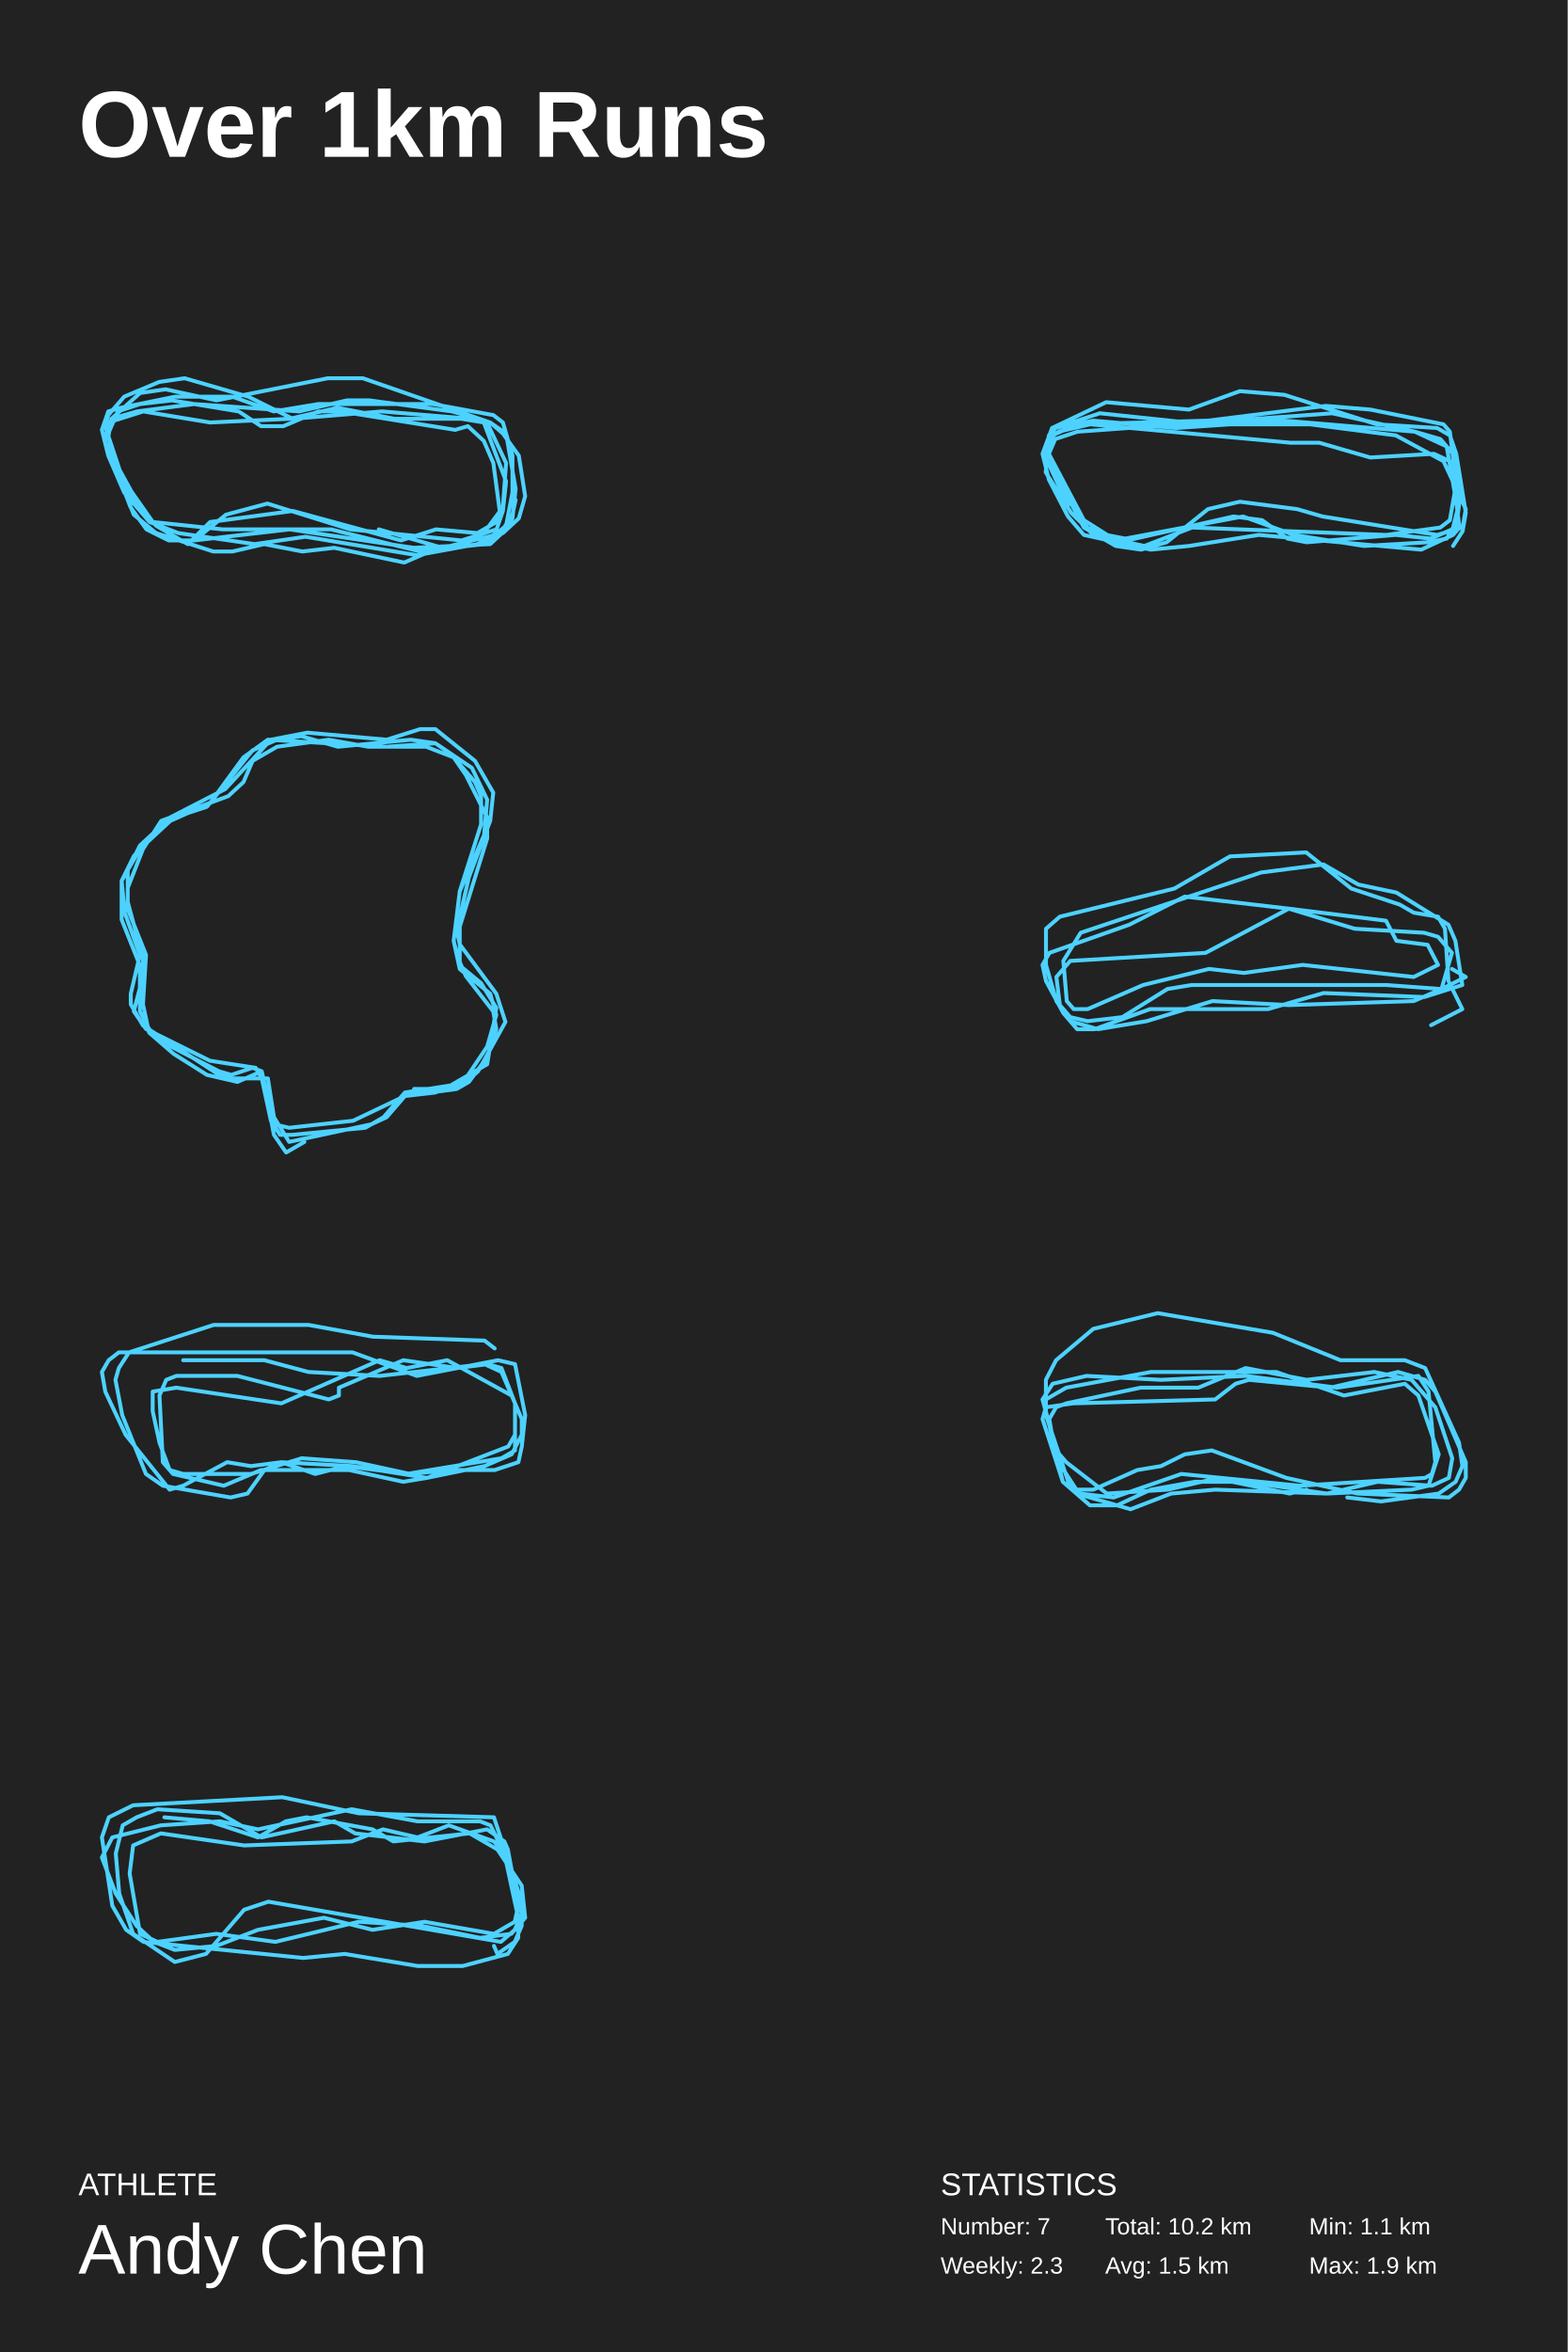
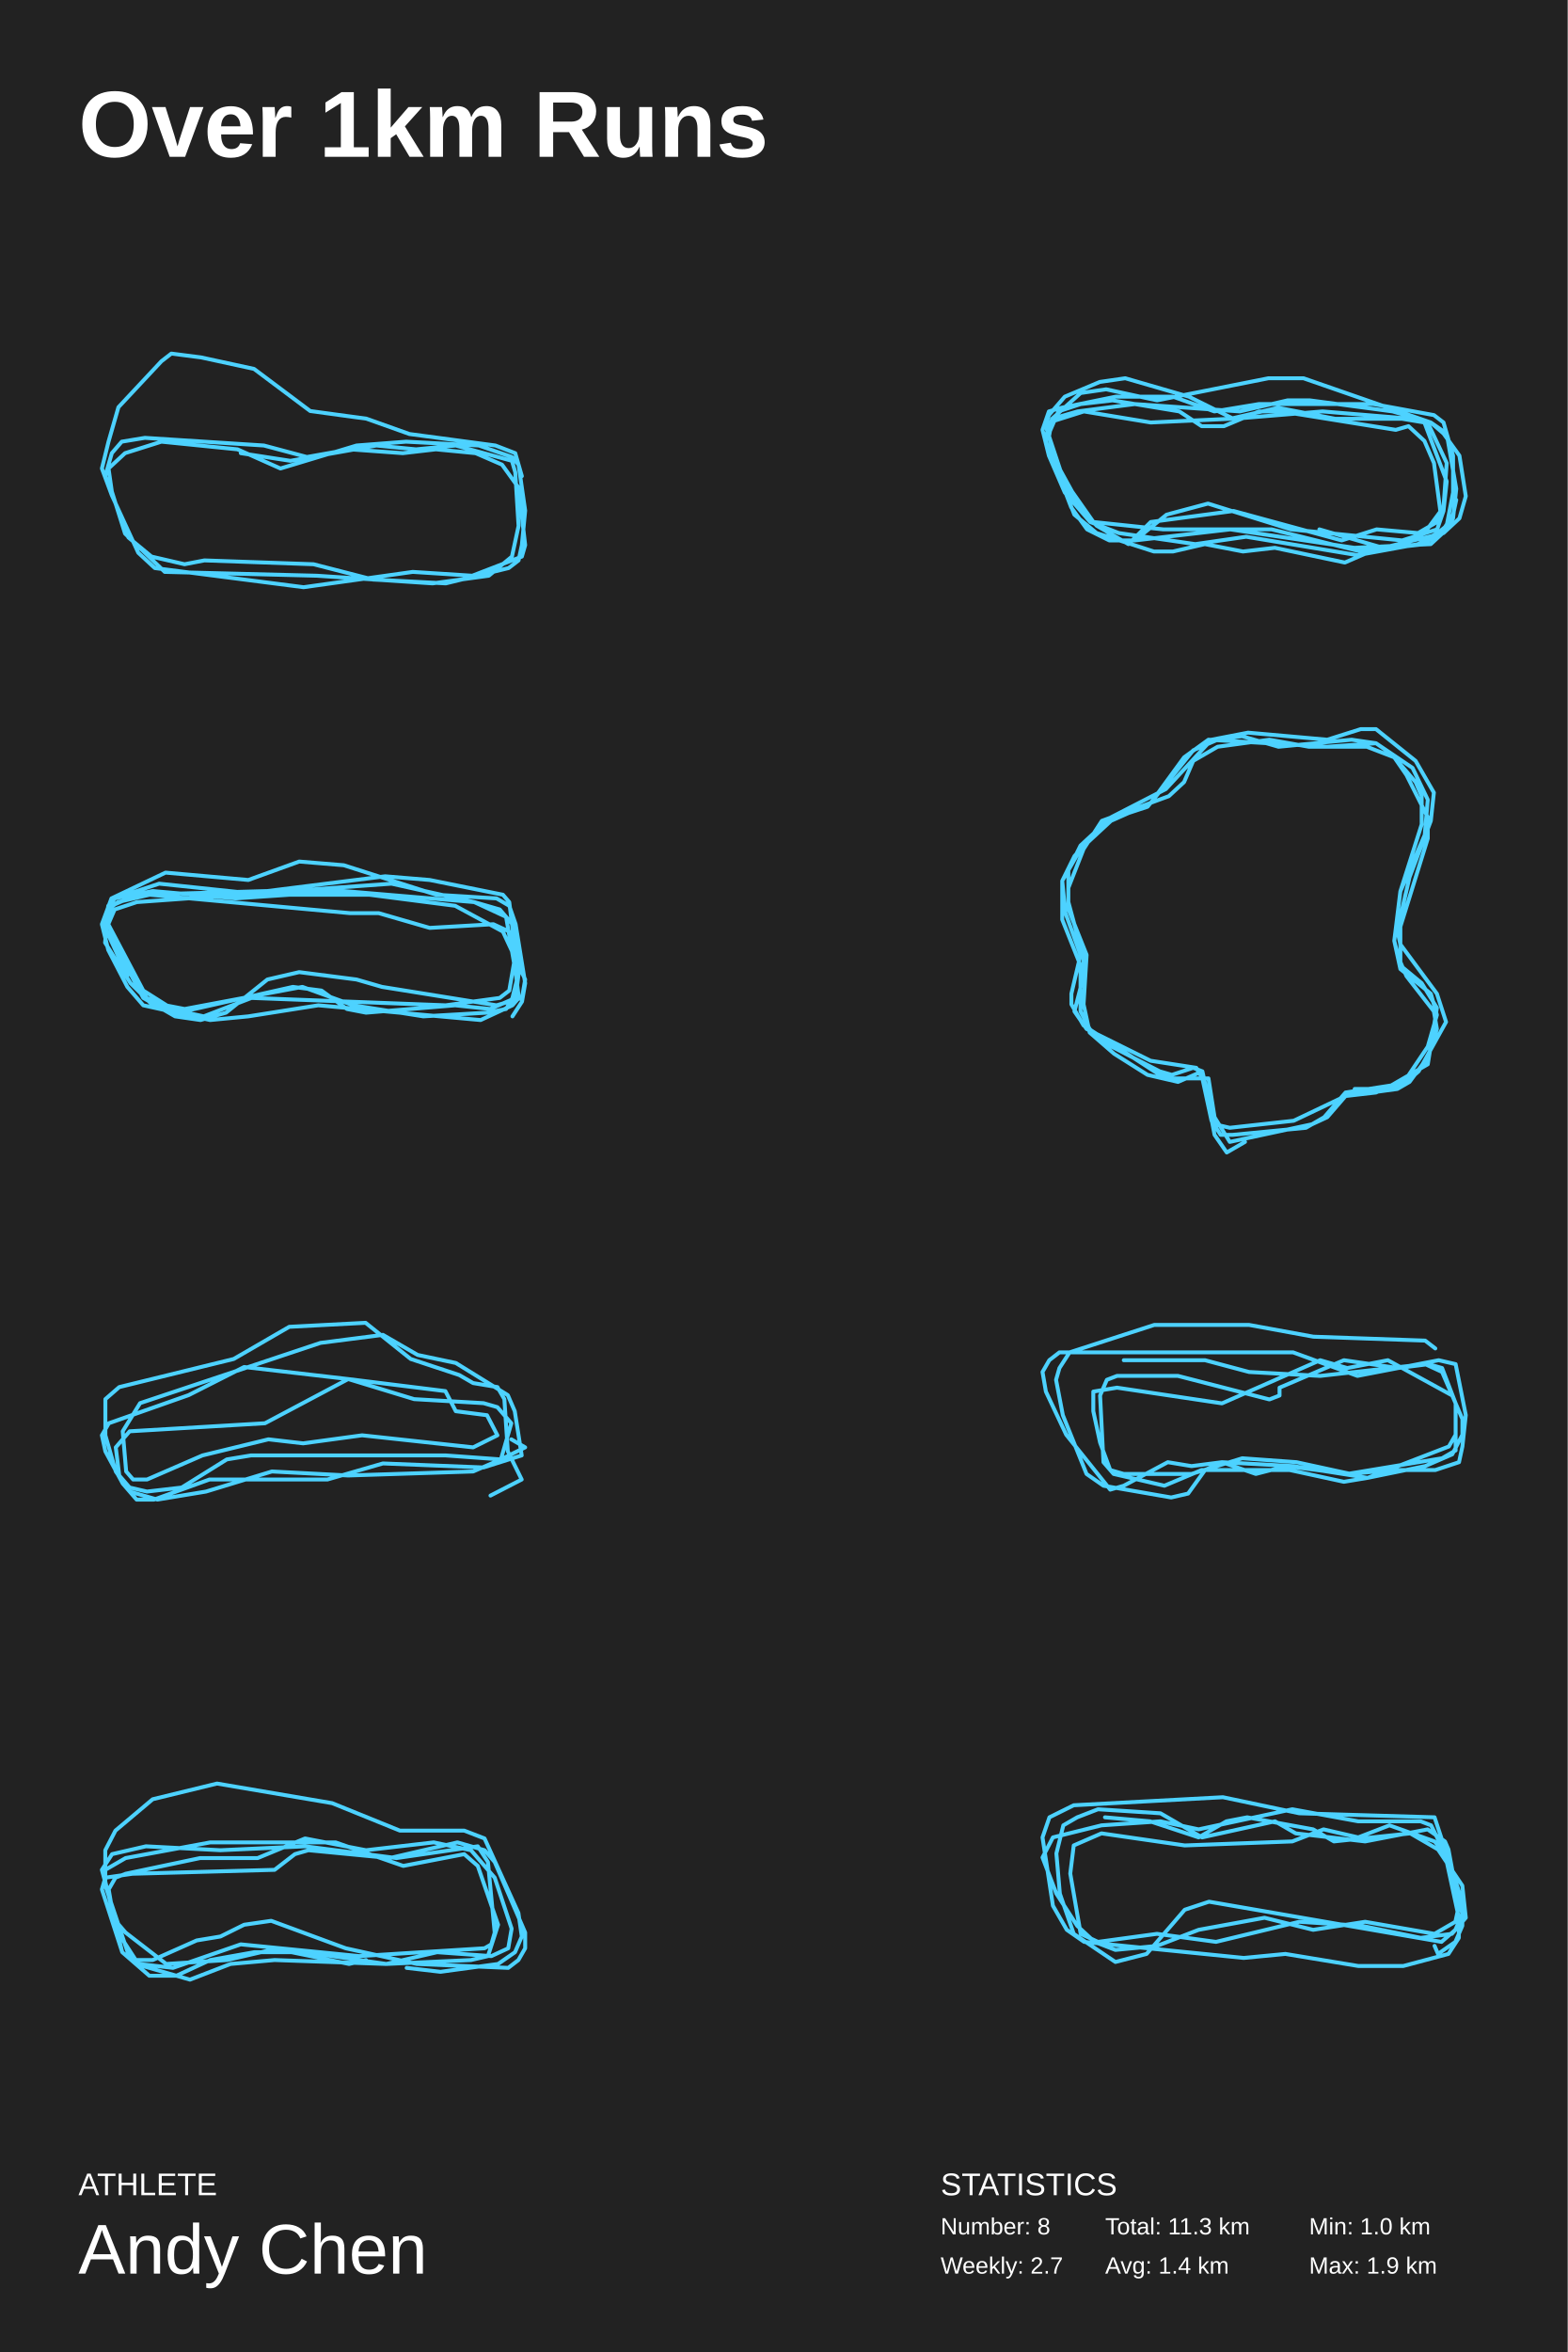
<svg xmlns="http://www.w3.org/2000/svg" baseProfile="full" height="300mm" version="1.1" viewBox="0,0,200,300" width="200mm">
  <defs />
  <rect fill="#222222" height="300" width="200" x="0" y="0" />
  <text fill="#FFFFFF" style="font-size:12px; font-family:Arial; font-weight:bold;" x="10" y="20">Over 1km Runs</text>
  <text fill="#FFFFFF" style="font-size:4px; font-family:Arial" x="10" y="280">ATHLETE</text>
  <text fill="#FFFFFF" style="font-size:9px; font-family:Arial" x="10" y="290">Andy Chen</text>
  <text fill="#FFFFFF" style="font-size:4px; font-family:Arial" x="120" y="280">STATISTICS</text>
-   <text fill="#FFFFFF" style="font-size:3px; font-family:Arial" x="120" y="285">Number: 7</text>
-   <text fill="#FFFFFF" style="font-size:3px; font-family:Arial" x="120" y="290">Weekly: 2.3</text>
-   <text fill="#FFFFFF" style="font-size:3px; font-family:Arial" x="141" y="285">Total: 10.2 km</text>
-   <text fill="#FFFFFF" style="font-size:3px; font-family:Arial" x="141" y="290">Avg: 1.5 km</text>
-   <text fill="#FFFFFF" style="font-size:3px; font-family:Arial" x="167" y="285">Min: 1.1 km</text>
+   <text fill="#FFFFFF" style="font-size:3px; font-family:Arial" x="120" y="285">Number: 8</text>
+   <text fill="#FFFFFF" style="font-size:3px; font-family:Arial" x="120" y="290">Weekly: 2.7</text>
+   <text fill="#FFFFFF" style="font-size:3px; font-family:Arial" x="141" y="285">Total: 11.3 km</text>
+   <text fill="#FFFFFF" style="font-size:3px; font-family:Arial" x="141" y="290">Avg: 1.4 km</text>
+   <text fill="#FFFFFF" style="font-size:3px; font-family:Arial" x="167" y="285">Min: 1.0 km</text>
  <text fill="#FFFFFF" style="font-size:3px; font-family:Arial" x="167" y="290">Max: 1.9 km</text>
-   <polyline fill="none" points="48.323,67.522 56.444,69.873 64.158,67.993 66.188,66.112 67.0,63.291 66.188,58.119 64.158,55.298 62.534,53.888 46.293,48.246 41.827,48.246 27.617,51.067 21.12,49.657 17.872,50.127 14.218,53.418 13.406,56.239 16.654,64.702 18.684,67.522 21.526,68.933 24.774,68.933 28.835,65.642 34.113,64.231 44.669,67.522 58.88,68.933 63.346,67.522 64.158,65.172 64.564,61.41 61.722,53.888 58.88,53.418 50.353,53.418 43.045,52.007 36.955,53.418 26.805,53.888 18.278,52.478 13.812,53.888 13.406,56.239 17.06,65.642 19.902,67.993 27.211,70.343 29.647,70.343 33.707,69.403 38.579,70.343 42.639,69.873 51.571,71.754 54.82,70.343 58.068,69.873 61.722,67.993 64.158,64.702 64.564,59.06 62.128,53.888 60.098,53.418 48.729,52.478 37.361,53.418 31.677,50.597 23.556,48.246 20.308,48.716 15.842,50.597 13.812,52.948 13.406,54.358 15.436,60.47 16.654,63.291 19.902,67.052 23.962,69.403 26.805,66.582 37.361,65.172 51.165,68.933 55.632,67.522 60.91,67.993 63.346,66.582 63.752,65.172 62.94,59.06 61.722,56.239 59.692,54.358 58.068,54.828 43.451,52.478 40.609,52.478 36.143,54.358 33.301,54.358 30.459,52.478 21.932,51.067 17.872,51.537 15.03,52.478 13.406,56.239 14.218,59.06 19.496,66.582 22.744,68.933 24.774,68.933 36.955,67.522 42.233,67.522 53.602,70.343 61.722,69.403 64.564,67.052 65.376,62.821 65.376,58.119 64.564,55.298 62.534,53.888 57.662,52.478 47.105,51.067 44.263,51.067 38.173,52.478 24.774,51.537 17.466,52.478 14.218,53.418 13.812,55.769 15.03,59.53 17.872,64.702 19.496,66.582 28.429,67.522 36.955,67.522 52.789,69.873 62.534,69.403 64.564,67.522 65.376,66.112 65.782,62.351 64.564,55.298 64.158,53.888 62.94,52.948 55.226,51.537 40.609,51.537 34.925,52.478 29.647,50.597 22.338,50.597 15.436,52.007 13.812,52.478 13.0,54.828 13.812,58.119 15.842,62.821 19.09,66.582 22.744,67.993 32.489,69.403 38.985,68.463 53.195,70.814 60.91,69.403 64.158,67.522 65.376,65.642 65.782,63.761" stroke="#4dd2ff" stroke-linecap="round" stroke-linejoin="round" stroke-width="0.5" />
-   <polyline fill="none" points="185.376,69.638 186.594,67.758 187.0,65.407 185.782,57.884 184.97,55.534 183.346,54.593 175.632,54.123 163.857,50.362 158.173,49.892 151.677,52.242 141.12,51.302 134.218,54.593 133.0,57.884 133.812,61.175 136.248,65.877 138.278,68.228 146.805,70.108 151.677,69.638 160.609,68.228 181.316,70.108 185.376,68.228 186.188,67.287 185.782,63.996 184.564,56.944 180.504,55.063 169.947,52.713 137.466,55.063 134.624,56.004 133.812,57.884 138.684,67.287 141.12,68.228 143.556,68.698 158.579,65.877 165.075,68.228 174.008,69.638 182.128,69.168 184.564,68.698 185.376,67.287 186.188,63.996 185.782,58.354 183.752,56.004 180.504,55.063 163.857,53.653 150.053,54.593 139.496,53.653 134.624,54.593 133.812,56.004 133.406,60.235 136.654,65.407 139.496,68.228 145.992,69.638 152.083,67.287 176.85,68.228 183.752,67.287 184.97,66.347 185.782,61.646 184.97,55.063 184.158,54.123 174.82,52.242 169.135,51.772 154.113,53.653 137.466,54.123 134.218,55.534 133.812,57.884 138.278,66.347 142.744,69.168 157.361,65.877 161.015,66.347 164.263,68.698 166.699,69.168 178.068,68.228 182.534,68.698 185.782,67.287 186.188,63.996 184.97,58.825 182.94,57.884 174.82,58.354 168.323,56.474 164.669,56.474 139.09,54.123 135.03,55.063 133.812,56.004 133.812,57.884 135.03,61.175 138.278,67.287 142.338,69.638 145.586,70.108 148.835,69.168 154.113,64.937 158.173,63.996 165.481,64.937 168.729,65.877 183.346,68.228 186.594,67.287 187.0,64.937 184.158,58.825 178.068,55.534 167.105,54.123 153.707,54.123 140.308,52.713 134.624,54.593 133.812,55.534 133.406,58.354 136.248,64.466" stroke="#4dd2ff" stroke-linecap="round" stroke-linejoin="round" stroke-width="0.5" />
-   <polyline fill="none" points="52.824,138.9 57.099,138.9 59.43,138 60.985,136.65 64.482,130.35 63.316,126.75 58.653,120.45 58.264,118.65 59.819,111.9 62.539,104.7 62.928,101.1 60.596,97.05 55.544,93.0 53.601,93.0 49.327,94.35 39.223,93.45 34.56,94.35 28.73,100.65 21.736,104.25 17.849,107.85 16.295,111 16.295,115.95 18.627,121.8 18.238,128.1 19.015,131.7 22.124,134.4 26.399,137.1 30.285,138 33.394,136.65 34.948,143.4 36.891,143.85 45.052,142.95 51.658,139.8 55.544,139.35 59.43,137.55 62.151,133.5 63.316,129.45 62.539,126.75 58.653,123.6 57.876,120 58.653,113.7 61.762,106.5 62.151,102 60.208,97.95 55.544,94.8 52.435,94.35 43.109,95.25 38.446,93.9 35.337,94.35 32.228,95.7 26.399,102.9 20.958,104.7 17.072,109.2 15.518,112.35 15.906,116.4 17.849,121.8 16.684,126.75 16.684,128.1 18.238,130.8 27.953,137.1 29.508,137.55 34.171,137.55 34.948,142.5 36.891,145.65 47.384,143.4 49.327,142.5 51.658,139.8 58.264,138.9 59.819,138 62.151,134.85 63.316,131.25 62.928,129 59.43,124.5 58.653,122.7 58.653,118.2 62.151,106.95 62.151,104.25 59.43,98.85 57.876,96.6 54.378,95.25 46.995,95.25 41.943,94.35 35.337,95.25 32.228,97.05 31.062,99.75 29.119,101.55 20.57,104.7 18.238,108.3 16.295,113.25 16.295,115.05 18.238,122.25 18.238,124.5 17.072,129 18.627,131.25 26.787,135.3 32.616,136.2 33.394,137.55 34.56,142.95 35.725,144.75 37.28,144.75 46.606,143.85 48.938,142.5 51.658,139.35 57.487,138.45 62.151,135.75 63.316,128.55 61.373,125.4 58.653,123.15 57.876,120 58.653,113.7 61.373,105.15 61.373,101.55 60.596,99.75 57.487,96.15 55.544,94.8 49.327,95.25 34.171,94.35 31.062,96.6 26.787,102.45 21.736,104.7 17.849,108.3 15.518,112.35 15.518,117.3 17.849,123.15 17.849,129 19.015,131.25 20.958,133.05 27.953,136.65 29.508,137.1 32.228,136.2 33.394,136.65 34.948,144.75 36.503,147.0 38.834,145.65" stroke="#4dd2ff" stroke-linecap="round" stroke-linejoin="round" stroke-width="0.5" />
-   <polyline fill="none" points="182.574,130.763 186.557,128.713 184.787,125.125 184.344,118.462 183.459,116.925 180.361,116.412 178.59,115.387 172.393,113.337 166.639,108.724 156.902,109.237 149.82,113.337 135.213,116.925 133.443,118.462 133.443,123.075 134.77,127.688 136.541,130.251 140.082,131.276 146.279,130.251 154.689,127.688 164.426,128.201 180.361,127.688 183.902,126.151 185.23,121.538 183.459,119.487 181.689,118.975 172.836,118.462 164.426,115.9 151.148,114.362 144.066,117.95 133.885,121.538 133.0,123.075 133.443,125.125 135.656,129.226 137.426,131.276 139.639,131.276 146.721,128.713 161.77,128.713 168.852,126.663 181.689,127.176 186.557,125.638 185.672,120 184.787,117.95 178.148,113.849 173.279,112.824 168.852,110.262 160.885,111.287 137.869,118.975 135.656,122.563 136.098,127.688 136.984,128.713 138.754,128.713 145.836,125.638 154.246,123.588 158.672,124.1 166.197,123.075 180.361,124.613 183.459,123.075 182.131,120.513 178.148,120 176.82,117.437 164.426,115.9 153.803,121.538 136.541,122.563 134.77,124.613 135.213,128.201 136.541,129.738 138.754,130.251 143.18,129.738 148.934,126.151 152.033,125.638 176.82,125.638 183.902,126.151 187.0,124.613 185.23,123.588" stroke="#4dd2ff" stroke-linecap="round" stroke-linejoin="round" stroke-width="0.5" />
-   <polyline fill="none" points="63.112,171.996 61.816,170.996 47.56,170.495 39.352,168.995 27.256,168.995 16.456,172.496 15.16,174.497 14.728,175.998 15.592,180.5 18.616,188.004 20.776,189.505 29.416,191.005 31.576,190.505 33.736,187.504 35.896,186.503 44.968,187.003 54.472,188.504 61.816,187.003 65.272,185.503 66.568,183.001 66.568,181 65.272,177.999 57.064,173.497 51.88,174.497 48.424,173.497 35.896,179 22.504,176.999 19.48,177.499 19.48,180 20.344,184.002 21.64,187.504 23.368,188.004 32.008,188.004 38.488,186.003 45.4,186.503 52.312,188.004 57.496,187.504 63.112,187.504 66.136,186.503 66.568,184.502 67.0,180.5 65.704,173.997 63.544,173.497 53.176,175.498 44.968,172.496 15.16,172.496 13.864,173.497 13.0,174.998 13.432,177.499 16.024,183.001 21.64,190.005 23.368,189.505 28.984,186.503 32.008,187.003 35.896,186.503 40.216,188.004 44.104,187.003 51.88,188.004 63.976,186.003 65.704,185.002 65.704,179 63.976,174.497 62.248,173.997 58.36,174.497 51.448,173.497 43.24,176.999 43.24,177.999 41.944,178.499 30.28,175.498 22.504,175.498 21.208,175.998 20.344,177.999 20.776,186.503 22.072,188.004 28.552,189.505 33.304,187.504 39.352,187.504 44.536,187.504 51.448,189.004 54.472,188.504 64.84,184.502 65.704,183.001 65.704,179 63.976,174.998 61.816,173.997 48.424,175.498 39.352,174.998 33.736,173.497 23.368,173.497" stroke="#4dd2ff" stroke-linecap="round" stroke-linejoin="round" stroke-width="0.5" />
-   <polyline fill="none" points="171.88,191.005 176.2,191.506 183.544,190.505 185.704,189.004 186.568,187.003 186.136,184.002 181.816,174.497 179.224,173.497 171.016,173.497 162.376,169.995 147.688,167.494 139.48,169.495 134.728,173.497 133.432,175.998 133.432,180 135.592,189.004 137.32,190.505 144.232,192.506 149.416,190.505 155.032,190.005 169.288,190.505 180.088,190.005 182.248,189.505 183.544,185.503 180.952,177.999 179.224,176.498 171.448,177.999 162.808,174.998 146.824,174.998 136.024,176.999 133.432,178.499 133.432,180.5 136.456,189.505 137.752,190.505 142.072,191.005 150.712,188.004 165.832,189.505 181.816,188.504 182.68,188.004 183.112,186.503 182.248,177.499 180.952,175.498 170.584,176.999 158.92,175.498 148.12,175.998 138.616,175.498 134.296,176.498 133.0,178.499 134.728,185.002 136.024,186.503 141.208,190.505 148.984,190.005 155.464,188.504 169.288,190.505 175.768,189.004 182.68,189.505 184.84,188.504 185.272,186.003 183.112,179.5 180.088,175.998 175.336,174.998 166.696,175.998 158.92,174.497 152.872,176.999 145.528,176.999 136.024,179 134.728,179.5 133.864,181.001 134.728,186.003 137.32,190.005 139.48,190.005 145.096,187.504 148.12,187.003 151.144,185.503 154.6,185.002 164.104,188.504 173.176,190.505 184.84,191.005 186.136,190.005 187.0,188.504 187.0,186.503 183.112,177.499 181.816,175.998 178.36,174.998 169.72,176.999 159.352,175.998 157.624,176.498 155.032,178.499 136.888,179 133.432,179.5 133.0,181.001 135.592,189.004 139.048,192.006 142.504,192.006 146.824,190.005 152.44,189.004 157.192,189.004 164.536,190.505 166.696,190.005" stroke="#4dd2ff" stroke-linecap="round" stroke-linejoin="round" stroke-width="0.5" />
-   <polyline fill="none" points="63.016,248.201 63.459,249.226 65.672,247.688 66.557,245.638 66.557,242.563 63.016,231.799 45.754,231.287 36.016,229.237 16.984,230.262 13.885,231.799 13.0,234.362 14.328,243.075 16.098,246.151 18.311,247.688 38.672,249.738 43.984,249.226 53.279,250.763 59.033,250.763 64.787,249.226 66.115,247.176 66.115,244.613 64.344,236.412 62.574,232.824 61.246,232.312 53.279,232.312 44.869,230.774 32.918,233.337 28.049,232.312 20.525,232.824 14.328,234.362 13.0,236.925 14.77,241.538 17.426,245.638 19.639,247.688 22.295,248.713 27.607,248.201 32.918,246.151 41.328,244.613 47.525,246.151 54.164,245.125 63.016,246.663 65.672,245.125 66.115,243.075 64.787,235.9 64.344,234.875 62.131,233.337 54.164,234.875 45.311,233.849 42.656,232.312 33.361,234.362 28.049,231.287 20.082,230.774 17.426,231.799 15.656,232.824 14.77,236.412 15.213,241.538 16.984,246.663 22.295,250.251 26.279,249.226 31.148,243.588 34.246,242.563 63.902,247.688 65.672,246.151 66.557,244.1 64.344,236.412 63.016,234.875 57.262,232.824 53.279,234.362 48.852,233.337 44.869,234.875 31.148,235.387 20.525,233.849 16.984,235.387 16.541,238.975 17.869,246.663 20.082,247.688 27.607,246.663 35.131,247.688 45.754,245.125 53.721,245.638 61.246,247.176 65.23,246.663 67.0,244.613 66.557,240.513 63.459,235.9 59.918,233.849 50.18,234.875 47.525,233.337 39.115,231.799 36.459,232.312 32.918,234.362 26.721,232.312 20.967,231.799" stroke="#4dd2ff" stroke-linecap="round" stroke-linejoin="round" stroke-width="0.5" />
+   <polyline fill="none" points="66.578,60.733 65.734,57.802 63.203,56.825 52.234,55.359 46.75,53.405 39.578,52.428 32.406,47.054 25.656,45.589 21.859,45.1 20.594,46.077 15.109,51.939 13.844,56.336 13.0,59.756 14.266,63.175 17.641,70.503 19.75,72.457 38.734,74.9 52.656,72.946 60.25,73.434 66.578,70.992 67.0,69.526 66.156,62.198 64.047,59.267 60.672,57.802 55.609,57.313 51.391,57.802 44.641,57.313 39.156,58.29 33.672,56.825 18.484,55.848 15.531,56.336 14.266,57.802 13.422,60.733 16.375,68.549 19.328,70.992 23.547,71.969 26.078,71.48 40.0,71.969 47.594,73.923 56.875,74.411 64.891,72.457 66.156,71.48 66.578,69.526 67.0,65.129 66.156,59.267 65.312,58.29 61.094,56.825 51.812,56.336 45.484,56.825 35.781,59.756 30.297,57.313 20.594,56.336 15.953,57.802 13.844,59.756 14.266,62.687 15.953,68.061 21.016,72.946 40.422,73.434 55.187,74.411 62.359,73.434 65.312,70.992 66.156,67.084 65.734,60.244 65.312,58.779 58.141,56.825 53.078,57.313 48.016,56.825 37.047,58.779 30.719,57.802" stroke="#4dd2ff" stroke-linecap="round" stroke-linejoin="round" stroke-width="0.5" />
+   <polyline fill="none" points="168.323,67.522 176.444,69.873 184.158,67.993 186.188,66.112 187.0,63.291 186.188,58.119 184.158,55.298 182.534,53.888 166.293,48.246 161.827,48.246 147.617,51.067 141.12,49.657 137.872,50.127 134.218,53.418 133.406,56.239 136.654,64.702 138.684,67.522 141.526,68.933 144.774,68.933 148.835,65.642 154.113,64.231 164.669,67.522 178.88,68.933 183.346,67.522 184.158,65.172 184.564,61.41 181.722,53.888 178.88,53.418 170.353,53.418 163.045,52.007 156.955,53.418 146.805,53.888 138.278,52.478 133.812,53.888 133.406,56.239 137.06,65.642 139.902,67.993 147.211,70.343 149.647,70.343 153.707,69.403 158.579,70.343 162.639,69.873 171.571,71.754 174.82,70.343 178.068,69.873 181.722,67.993 184.158,64.702 184.564,59.06 182.128,53.888 180.098,53.418 168.729,52.478 157.361,53.418 151.677,50.597 143.556,48.246 140.308,48.716 135.842,50.597 133.812,52.948 133.406,54.358 135.436,60.47 136.654,63.291 139.902,67.052 143.962,69.403 146.805,66.582 157.361,65.172 171.165,68.933 175.632,67.522 180.91,67.993 183.346,66.582 183.752,65.172 182.94,59.06 181.722,56.239 179.692,54.358 178.068,54.828 163.451,52.478 160.609,52.478 156.143,54.358 153.301,54.358 150.459,52.478 141.932,51.067 137.872,51.537 135.03,52.478 133.406,56.239 134.218,59.06 139.496,66.582 142.744,68.933 144.774,68.933 156.955,67.522 162.233,67.522 173.602,70.343 181.722,69.403 184.564,67.052 185.376,62.821 185.376,58.119 184.564,55.298 182.534,53.888 177.662,52.478 167.105,51.067 164.263,51.067 158.173,52.478 144.774,51.537 137.466,52.478 134.218,53.418 133.812,55.769 135.03,59.53 137.872,64.702 139.496,66.582 148.429,67.522 156.955,67.522 172.789,69.873 182.534,69.403 184.564,67.522 185.376,66.112 185.782,62.351 184.564,55.298 184.158,53.888 182.94,52.948 175.226,51.537 160.609,51.537 154.925,52.478 149.647,50.597 142.338,50.597 135.436,52.007 133.812,52.478 133.0,54.828 133.812,58.119 135.842,62.821 139.09,66.582 142.744,67.993 152.489,69.403 158.985,68.463 173.195,70.814 180.91,69.403 184.158,67.522 185.376,65.642 185.782,63.761" stroke="#4dd2ff" stroke-linecap="round" stroke-linejoin="round" stroke-width="0.5" />
+   <polyline fill="none" points="65.376,129.638 66.594,127.758 67.0,125.407 65.782,117.884 64.97,115.534 63.346,114.593 55.632,114.123 43.857,110.362 38.173,109.892 31.677,112.242 21.12,111.302 14.218,114.593 13.0,117.884 13.812,121.175 16.248,125.877 18.278,128.228 26.805,130.108 31.677,129.638 40.609,128.228 61.316,130.108 65.376,128.228 66.188,127.287 65.782,123.996 64.564,116.944 60.504,115.063 49.947,112.713 17.466,115.063 14.624,116.004 13.812,117.884 18.684,127.287 21.12,128.228 23.556,128.698 38.579,125.877 45.075,128.228 54.008,129.638 62.128,129.168 64.564,128.698 65.376,127.287 66.188,123.996 65.782,118.354 63.752,116.004 60.504,115.063 43.857,113.653 30.053,114.593 19.496,113.653 14.624,114.593 13.812,116.004 13.406,120.235 16.654,125.407 19.496,128.228 25.992,129.638 32.083,127.287 56.85,128.228 63.752,127.287 64.97,126.347 65.782,121.646 64.97,115.063 64.158,114.123 54.82,112.242 49.135,111.772 34.113,113.653 17.466,114.123 14.218,115.534 13.812,117.884 18.278,126.347 22.744,129.168 37.361,125.877 41.015,126.347 44.263,128.698 46.699,129.168 58.068,128.228 62.534,128.698 65.782,127.287 66.188,123.996 64.97,118.825 62.94,117.884 54.82,118.354 48.323,116.474 44.669,116.474 19.09,114.123 15.03,115.063 13.812,116.004 13.812,117.884 15.03,121.175 18.278,127.287 22.338,129.638 25.586,130.108 28.835,129.168 34.113,124.937 38.173,123.996 45.481,124.937 48.729,125.877 63.346,128.228 66.594,127.287 67.0,124.937 64.158,118.825 58.068,115.534 47.105,114.123 33.707,114.123 20.308,112.713 14.624,114.593 13.812,115.534 13.406,118.354 16.248,124.466" stroke="#4dd2ff" stroke-linecap="round" stroke-linejoin="round" stroke-width="0.5" />
+   <polyline fill="none" points="172.824,138.9 177.099,138.9 179.43,138 180.985,136.65 184.482,130.35 183.316,126.75 178.653,120.45 178.264,118.65 179.819,111.9 182.539,104.7 182.928,101.1 180.596,97.05 175.544,93.0 173.601,93.0 169.327,94.35 159.223,93.45 154.56,94.35 148.73,100.65 141.736,104.25 137.849,107.85 136.295,111 136.295,115.95 138.627,121.8 138.238,128.1 139.015,131.7 142.124,134.4 146.399,137.1 150.285,138 153.394,136.65 154.948,143.4 156.891,143.85 165.052,142.95 171.658,139.8 175.544,139.35 179.43,137.55 182.151,133.5 183.316,129.45 182.539,126.75 178.653,123.6 177.876,120 178.653,113.7 181.762,106.5 182.151,102 180.208,97.95 175.544,94.8 172.435,94.35 163.109,95.25 158.446,93.9 155.337,94.35 152.228,95.7 146.399,102.9 140.958,104.7 137.072,109.2 135.518,112.35 135.906,116.4 137.849,121.8 136.684,126.75 136.684,128.1 138.238,130.8 147.953,137.1 149.508,137.55 154.171,137.55 154.948,142.5 156.891,145.65 167.384,143.4 169.327,142.5 171.658,139.8 178.264,138.9 179.819,138 182.151,134.85 183.316,131.25 182.928,129 179.43,124.5 178.653,122.7 178.653,118.2 182.151,106.95 182.151,104.25 179.43,98.85 177.876,96.6 174.378,95.25 166.995,95.25 161.943,94.35 155.337,95.25 152.228,97.05 151.062,99.75 149.119,101.55 140.57,104.7 138.238,108.3 136.295,113.25 136.295,115.05 138.238,122.25 138.238,124.5 137.072,129 138.627,131.25 146.787,135.3 152.616,136.2 153.394,137.55 154.56,142.95 155.725,144.75 157.28,144.75 166.606,143.85 168.938,142.5 171.658,139.35 177.487,138.45 182.151,135.75 183.316,128.55 181.373,125.4 178.653,123.15 177.876,120 178.653,113.7 181.373,105.15 181.373,101.55 180.596,99.75 177.487,96.15 175.544,94.8 169.327,95.25 154.171,94.35 151.062,96.6 146.787,102.45 141.736,104.7 137.849,108.3 135.518,112.35 135.518,117.3 137.849,123.15 137.849,129 139.015,131.25 140.958,133.05 147.953,136.65 149.508,137.1 152.228,136.2 153.394,136.65 154.948,144.75 156.503,147.0 158.834,145.65" stroke="#4dd2ff" stroke-linecap="round" stroke-linejoin="round" stroke-width="0.5" />
+   <polyline fill="none" points="62.574,190.763 66.557,188.713 64.787,185.125 64.344,178.462 63.459,176.925 60.361,176.412 58.59,175.387 52.393,173.337 46.639,168.724 36.902,169.237 29.82,173.337 15.213,176.925 13.443,178.462 13.443,183.075 14.77,187.688 16.541,190.251 20.082,191.276 26.279,190.251 34.689,187.688 44.426,188.201 60.361,187.688 63.902,186.151 65.23,181.538 63.459,179.487 61.689,178.975 52.836,178.462 44.426,175.9 31.148,174.362 24.066,177.95 13.885,181.538 13.0,183.075 13.443,185.125 15.656,189.226 17.426,191.276 19.639,191.276 26.721,188.713 41.77,188.713 48.852,186.663 61.689,187.176 66.557,185.638 65.672,180 64.787,177.95 58.148,173.849 53.279,172.824 48.852,170.262 40.885,171.287 17.869,178.975 15.656,182.563 16.098,187.688 16.984,188.713 18.754,188.713 25.836,185.638 34.246,183.588 38.672,184.1 46.197,183.075 60.361,184.613 63.459,183.075 62.131,180.513 58.148,180 56.82,177.437 44.426,175.9 33.803,181.538 16.541,182.563 14.77,184.613 15.213,188.201 16.541,189.738 18.754,190.251 23.18,189.738 28.934,186.151 32.033,185.638 56.82,185.638 63.902,186.151 67.0,184.613 65.23,183.588" stroke="#4dd2ff" stroke-linecap="round" stroke-linejoin="round" stroke-width="0.5" />
+   <polyline fill="none" points="183.112,171.996 181.816,170.996 167.56,170.495 159.352,168.995 147.256,168.995 136.456,172.496 135.16,174.497 134.728,175.998 135.592,180.5 138.616,188.004 140.776,189.505 149.416,191.005 151.576,190.505 153.736,187.504 155.896,186.503 164.968,187.003 174.472,188.504 181.816,187.003 185.272,185.503 186.568,183.001 186.568,181 185.272,177.999 177.064,173.497 171.88,174.497 168.424,173.497 155.896,179 142.504,176.999 139.48,177.499 139.48,180 140.344,184.002 141.64,187.504 143.368,188.004 152.008,188.004 158.488,186.003 165.4,186.503 172.312,188.004 177.496,187.504 183.112,187.504 186.136,186.503 186.568,184.502 187.0,180.5 185.704,173.997 183.544,173.497 173.176,175.498 164.968,172.496 135.16,172.496 133.864,173.497 133.0,174.998 133.432,177.499 136.024,183.001 141.64,190.005 143.368,189.505 148.984,186.503 152.008,187.003 155.896,186.503 160.216,188.004 164.104,187.003 171.88,188.004 183.976,186.003 185.704,185.002 185.704,179 183.976,174.497 182.248,173.997 178.36,174.497 171.448,173.497 163.24,176.999 163.24,177.999 161.944,178.499 150.28,175.498 142.504,175.498 141.208,175.998 140.344,177.999 140.776,186.503 142.072,188.004 148.552,189.505 153.304,187.504 159.352,187.504 164.536,187.504 171.448,189.004 174.472,188.504 184.84,184.502 185.704,183.001 185.704,179 183.976,174.998 181.816,173.997 168.424,175.498 159.352,174.998 153.736,173.497 143.368,173.497" stroke="#4dd2ff" stroke-linecap="round" stroke-linejoin="round" stroke-width="0.5" />
+   <polyline fill="none" points="51.88,251.005 56.2,251.506 63.544,250.505 65.704,249.004 66.568,247.003 66.136,244.002 61.816,234.497 59.224,233.497 51.016,233.497 42.376,229.995 27.688,227.494 19.48,229.495 14.728,233.497 13.432,235.998 13.432,240 15.592,249.004 17.32,250.505 24.232,252.506 29.416,250.505 35.032,250.005 49.288,250.505 60.088,250.005 62.248,249.505 63.544,245.503 60.952,237.999 59.224,236.498 51.448,237.999 42.808,234.998 26.824,234.998 16.024,236.999 13.432,238.499 13.432,240.5 16.456,249.505 17.752,250.505 22.072,251.005 30.712,248.004 45.832,249.505 61.816,248.504 62.68,248.004 63.112,246.503 62.248,237.499 60.952,235.498 50.584,236.999 38.92,235.498 28.12,235.998 18.616,235.498 14.296,236.498 13.0,238.499 14.728,245.002 16.024,246.503 21.208,250.505 28.984,250.005 35.464,248.504 49.288,250.505 55.768,249.004 62.68,249.505 64.84,248.504 65.272,246.003 63.112,239.5 60.088,235.998 55.336,234.998 46.696,235.998 38.92,234.497 32.872,236.999 25.528,236.999 16.024,239 14.728,239.5 13.864,241.001 14.728,246.003 17.32,250.005 19.48,250.005 25.096,247.504 28.12,247.003 31.144,245.503 34.6,245.002 44.104,248.504 53.176,250.505 64.84,251.005 66.136,250.005 67.0,248.504 67.0,246.503 63.112,237.499 61.816,235.998 58.36,234.998 49.72,236.999 39.352,235.998 37.624,236.498 35.032,238.499 16.888,239 13.432,239.5 13.0,241.001 15.592,249.004 19.048,252.006 22.504,252.006 26.824,250.005 32.44,249.004 37.192,249.004 44.536,250.505 46.696,250.005" stroke="#4dd2ff" stroke-linecap="round" stroke-linejoin="round" stroke-width="0.5" />
+   <polyline fill="none" points="183.016,248.201 183.459,249.226 185.672,247.688 186.557,245.638 186.557,242.563 183.016,231.799 165.754,231.287 156.016,229.237 136.984,230.262 133.885,231.799 133.0,234.362 134.328,243.075 136.098,246.151 138.311,247.688 158.672,249.738 163.984,249.226 173.279,250.763 179.033,250.763 184.787,249.226 186.115,247.176 186.115,244.613 184.344,236.412 182.574,232.824 181.246,232.312 173.279,232.312 164.869,230.774 152.918,233.337 148.049,232.312 140.525,232.824 134.328,234.362 133.0,236.925 134.77,241.538 137.426,245.638 139.639,247.688 142.295,248.713 147.607,248.201 152.918,246.151 161.328,244.613 167.525,246.151 174.164,245.125 183.016,246.663 185.672,245.125 186.115,243.075 184.787,235.9 184.344,234.875 182.131,233.337 174.164,234.875 165.311,233.849 162.656,232.312 153.361,234.362 148.049,231.287 140.082,230.774 137.426,231.799 135.656,232.824 134.77,236.412 135.213,241.538 136.984,246.663 142.295,250.251 146.279,249.226 151.148,243.588 154.246,242.563 183.902,247.688 185.672,246.151 186.557,244.1 184.344,236.412 183.016,234.875 177.262,232.824 173.279,234.362 168.852,233.337 164.869,234.875 151.148,235.387 140.525,233.849 136.984,235.387 136.541,238.975 137.869,246.663 140.082,247.688 147.607,246.663 155.131,247.688 165.754,245.125 173.721,245.638 181.246,247.176 185.23,246.663 187.0,244.613 186.557,240.513 183.459,235.9 179.918,233.849 170.18,234.875 167.525,233.337 159.115,231.799 156.459,232.312 152.918,234.362 146.721,232.312 140.967,231.799" stroke="#4dd2ff" stroke-linecap="round" stroke-linejoin="round" stroke-width="0.5" />
</svg>
